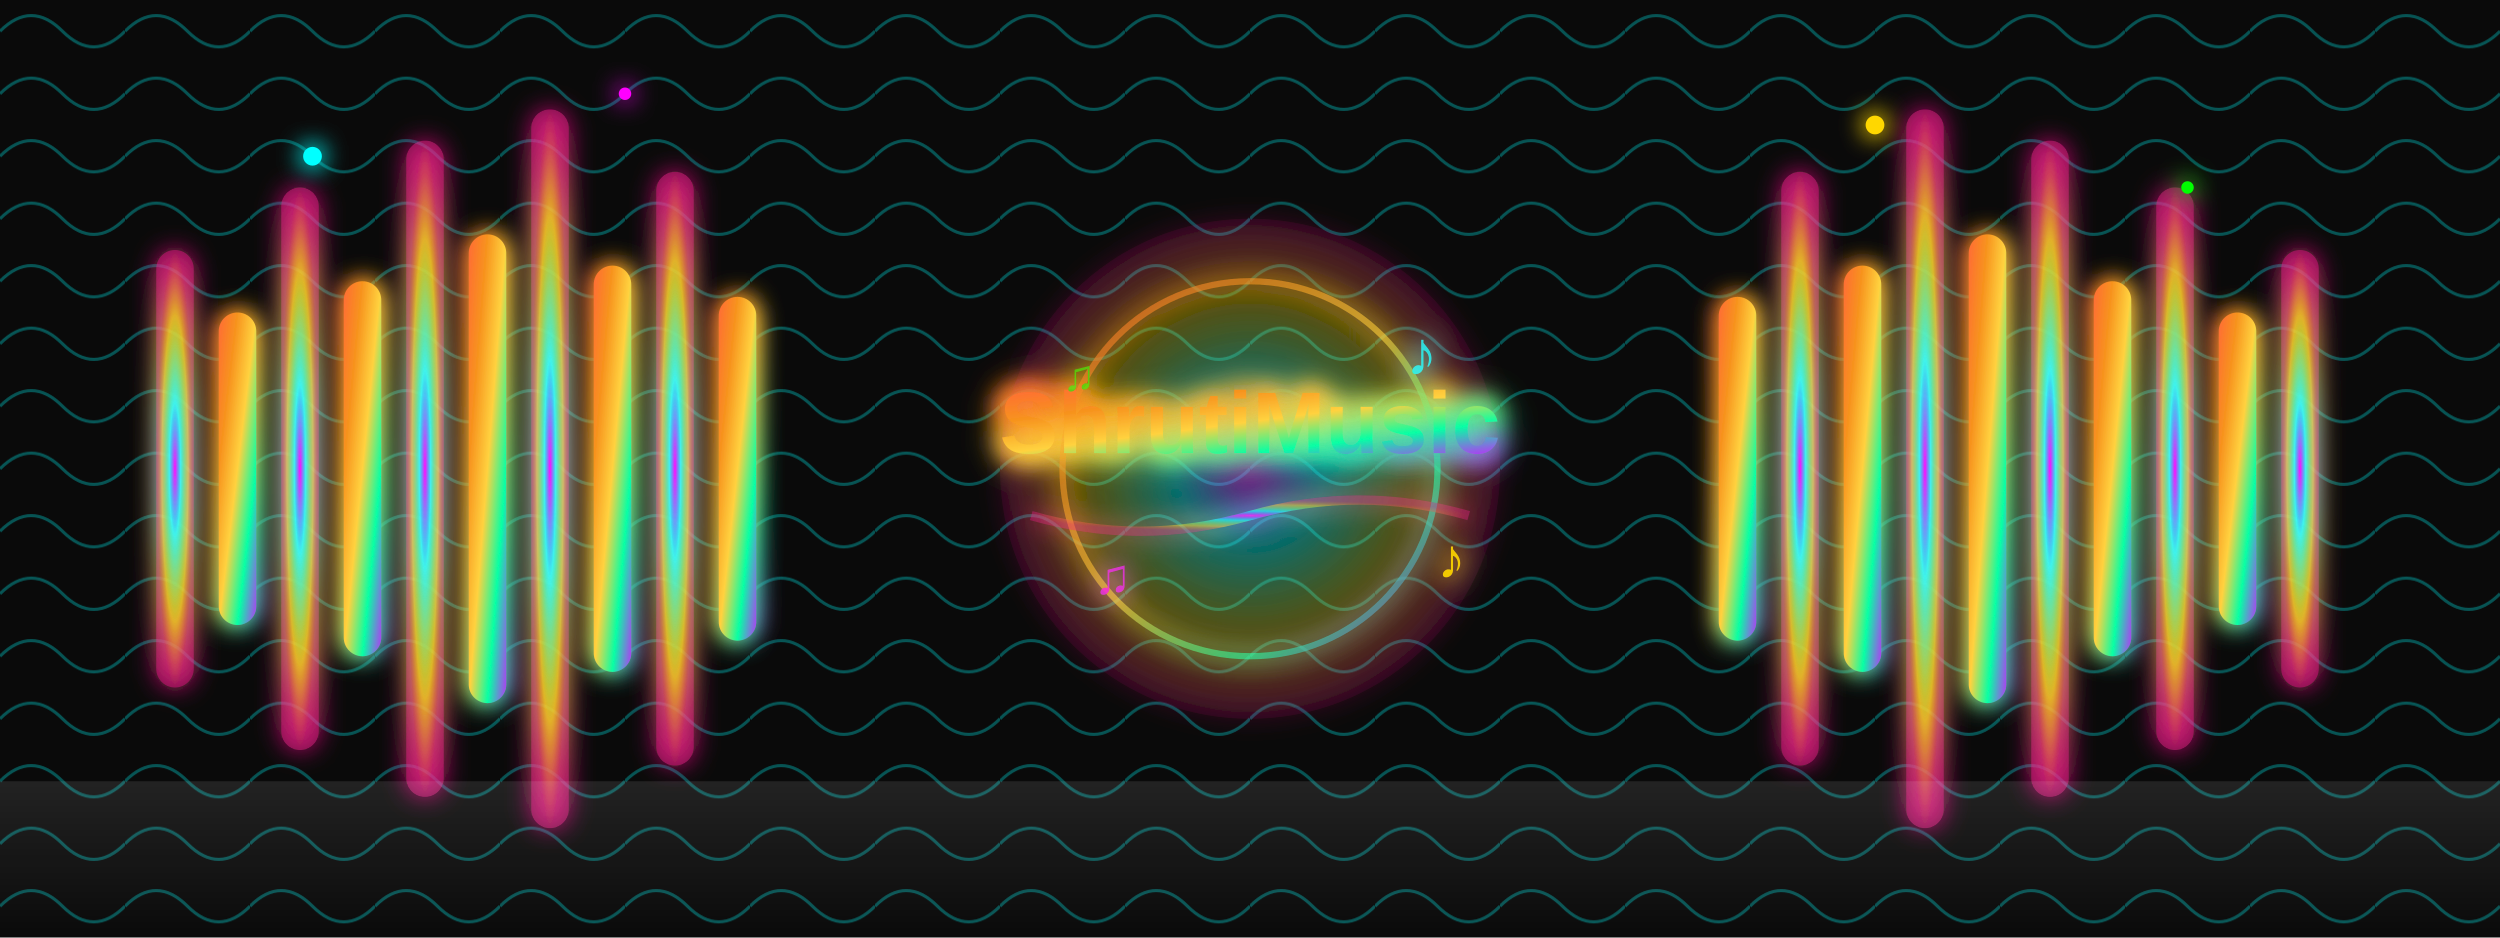
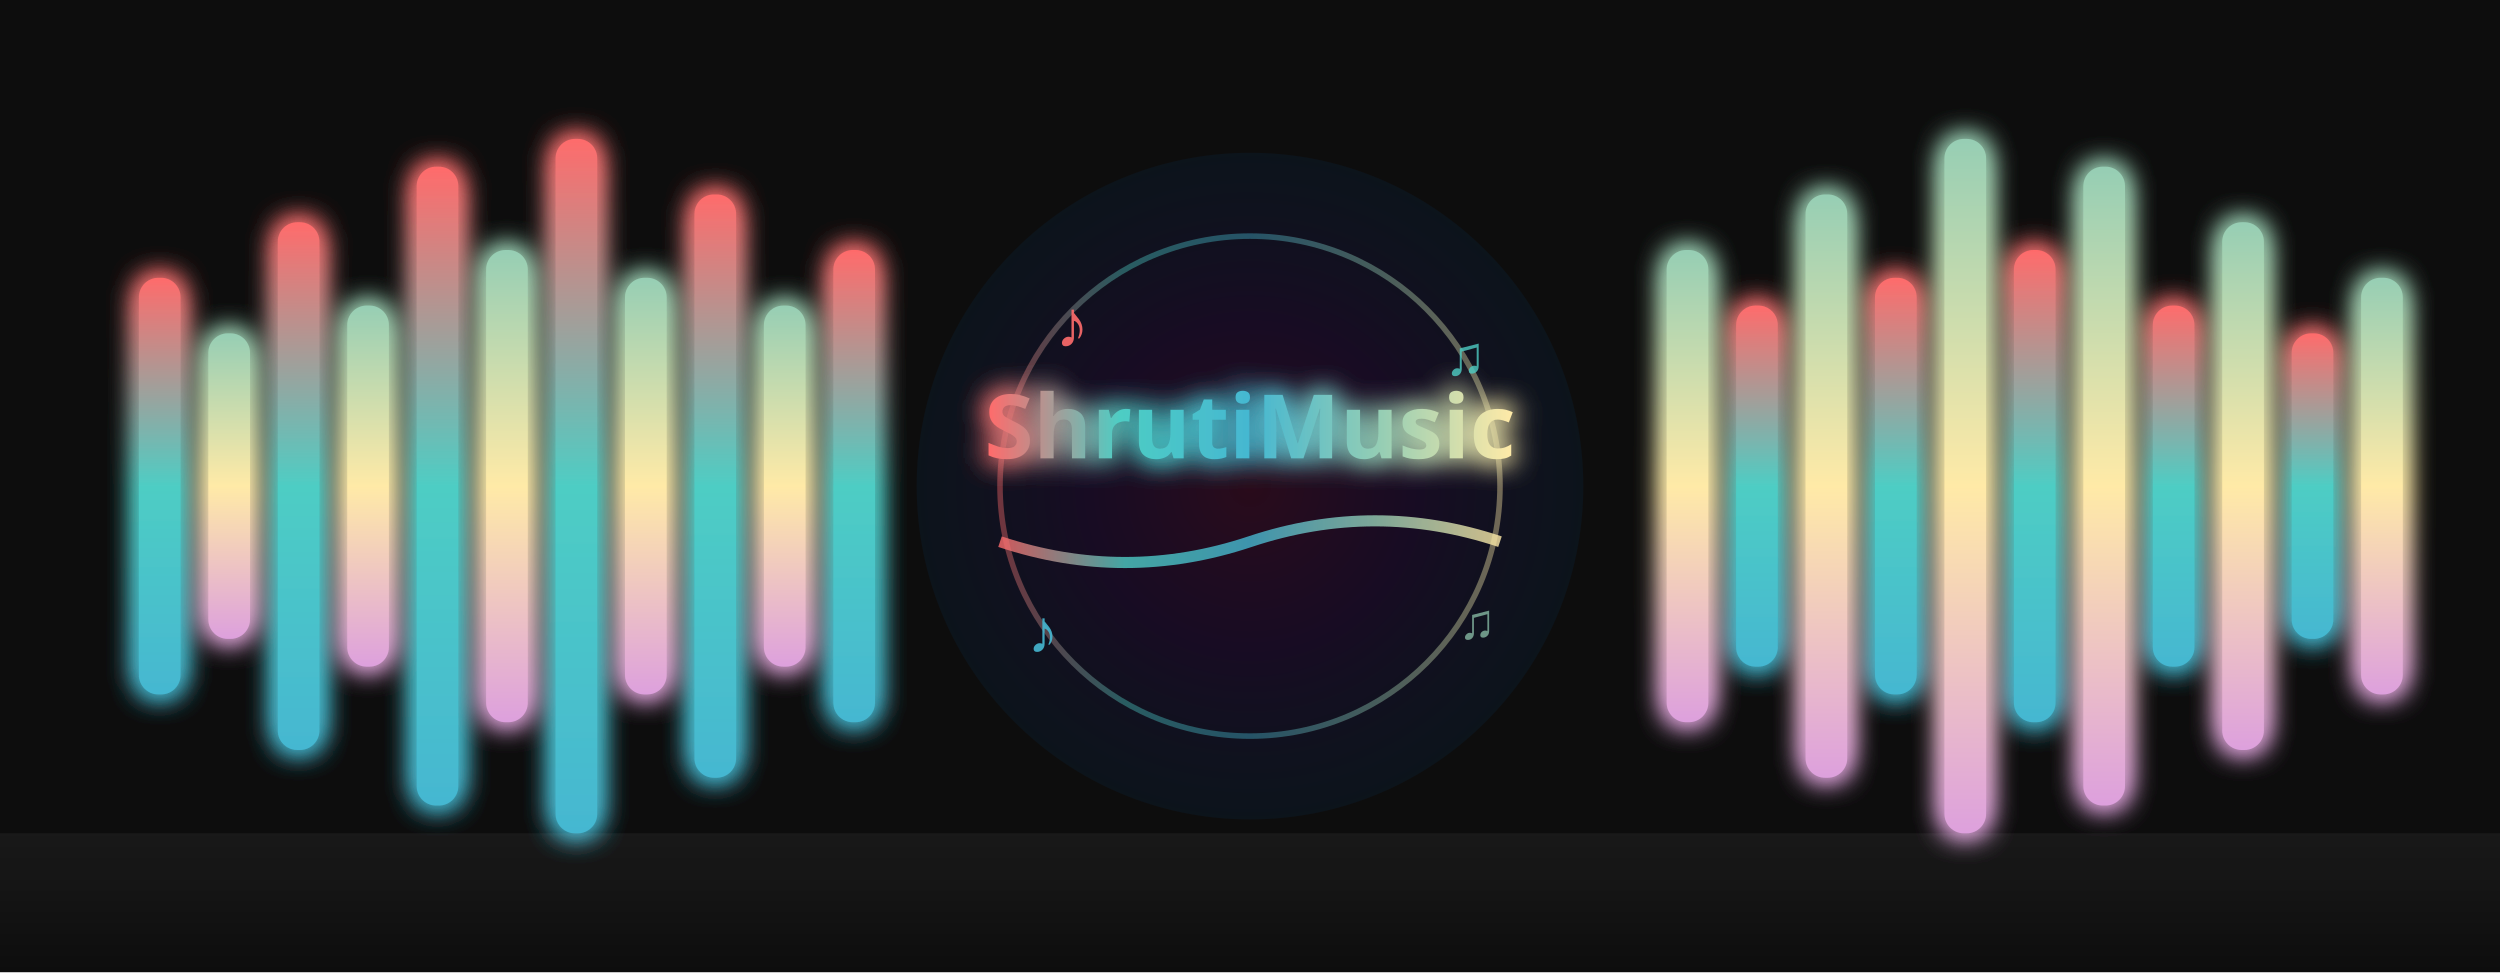
- <svg xmlns="http://www.w3.org/2000/svg" width="100%" height="300" viewBox="0 0 800 300">
+ <svg xmlns="http://www.w3.org/2000/svg" width="100%" height="350" viewBox="0 0 900 350">
  <defs>
-     <radialGradient id="neonGlow" cx="50%" cy="50%" r="50%">
-       <stop offset="0%" stop-color="#FF00FF" stop-opacity="1" />
-       <stop offset="30%" stop-color="#00FFFF" stop-opacity="0.8" />
-       <stop offset="70%" stop-color="#FFD700" stop-opacity="0.6" />
-       <stop offset="100%" stop-color="#FF1493" stop-opacity="0.4" />
+     <radialGradient id="centerGlow" cx="50%" cy="50%" r="50%">
+       <stop offset="0%" stop-color="#FF0080" stop-opacity="0.8" />
+       <stop offset="50%" stop-color="#8000FF" stop-opacity="0.6" />
+       <stop offset="100%" stop-color="#0080FF" stop-opacity="0.4" />
    </radialGradient>
-     <linearGradient id="cosmicGrad" x1="0%" y1="0%" x2="100%" y2="100%">
-       <stop offset="0%" stop-color="#FF6B35" />
-       <stop offset="25%" stop-color="#F7931E" />
-       <stop offset="50%" stop-color="#FFD23F" />
-       <stop offset="75%" stop-color="#06FFA5" />
-       <stop offset="100%" stop-color="#B535F6" />
+     <linearGradient id="barGrad1" x1="0%" y1="0%" x2="0%" y2="100%">
+       <stop offset="0%" stop-color="#FF6B6B" />
+       <stop offset="50%" stop-color="#4ECDC4" />
+       <stop offset="100%" stop-color="#45B7D1" />
    </linearGradient>
-     <filter id="ultraGlow" x="-50%" y="-50%" width="200%" height="200%">
-       <feGaussianBlur stdDeviation="4" result="coloredBlur" />
+     <linearGradient id="barGrad2" x1="0%" y1="0%" x2="0%" y2="100%">
+       <stop offset="0%" stop-color="#96CEB4" />
+       <stop offset="50%" stop-color="#FFEAA7" />
+       <stop offset="100%" stop-color="#DDA0DD" />
+     </linearGradient>
+     <linearGradient id="textGrad" x1="0%" y1="0%" x2="100%" y2="0%">
+       <stop offset="0%" stop-color="#FF6B6B" />
+       <stop offset="25%" stop-color="#4ECDC4" />
+       <stop offset="50%" stop-color="#45B7D1" />
+       <stop offset="75%" stop-color="#96CEB4" />
+       <stop offset="100%" stop-color="#FFEAA7" />
+     </linearGradient>
+     <filter id="megaGlow" x="-100%" y="-100%" width="300%" height="300%">
+       <feGaussianBlur stdDeviation="5" result="coloredBlur" />
      <feMerge>
+         <feMergeNode in="coloredBlur" />
        <feMergeNode in="coloredBlur" />
        <feMergeNode in="coloredBlur" />
        <feMergeNode in="SourceGraphic" />
      </feMerge>
    </filter>
-     <pattern id="wavePattern" x="0" y="0" width="40" height="20" patternUnits="userSpaceOnUse">
-       <path d="M0,10 Q10,0 20,10 T40,10" stroke="#00FFFF" stroke-width="1" fill="none" opacity="0.3" />
-     </pattern>
    <style>
-       @keyframes pulse {
-         0%   { transform: scaleY(0.3); opacity: 0.7; }
-         15%  { transform: scaleY(1.2); opacity: 1; }
-         30%  { transform: scaleY(0.6); opacity: 0.8; }
-         45%  { transform: scaleY(1.5); opacity: 1; }
-         60%  { transform: scaleY(0.4); opacity: 0.7; }
-         75%  { transform: scaleY(1.8); opacity: 1; }
-         90%  { transform: scaleY(0.7); opacity: 0.9; }
-         100% { transform: scaleY(0.3); opacity: 0.7; }
+       @keyframes beat {
+         0%   { transform: scaleY(0.2); opacity: 0.7; }
+         10%  { transform: scaleY(1.4); opacity: 1; }
+         25%  { transform: scaleY(0.6); opacity: 0.8; }
+         40%  { transform: scaleY(1.8); opacity: 1; }
+         55%  { transform: scaleY(0.4); opacity: 0.7; }
+         70%  { transform: scaleY(2.0); opacity: 1; }
+         85%  { transform: scaleY(0.8); opacity: 0.9; }
+         100% { transform: scaleY(0.2); opacity: 0.7; }
      }
      
-       @keyframes wave {
-         0% { transform: translateX(0); }
-         100% { transform: translateX(-40px); }
+       @keyframes textSlide {
+         0%   { transform: translateX(-80px) scale(0.9); }
+         25%  { transform: translateX(0px) scale(1.1); }
+         50%  { transform: translateX(80px) scale(0.9); }
+         75%  { transform: translateX(0px) scale(1.1); }
+         100% { transform: translateX(-80px) scale(0.9); }
      }
      
-       @keyframes rotate {
-         0% { transform: rotate(0deg); }
-         100% { transform: rotate(360deg); }
+       @keyframes colorFlow {
+         0%   { filter: hue-rotate(0deg); }
+         33%  { filter: hue-rotate(120deg); }
+         66%  { filter: hue-rotate(240deg); }
+         100% { filter: hue-rotate(360deg); }
      }
      
-       @keyframes textFlow {
-         0% { 
-           transform: scale(1); 
-           filter: hue-rotate(0deg); 
-         }
-         50% { 
-           transform: scale(1.1); 
-           filter: hue-rotate(180deg); 
-         }
-         100% { 
-           transform: scale(1); 
-           filter: hue-rotate(360deg); 
-         }
+       @keyframes particles {
+         0%   { transform: translateY(0) rotate(0deg); opacity: 0.8; }
+         50%  { transform: translateY(-20px) rotate(180deg); opacity: 1; }
+         100% { transform: translateY(0) rotate(360deg); opacity: 0.8; }
      }
      
-       @keyframes noteFloat {
-         0% { transform: translateY(0) rotate(0deg); opacity: 0.8; }
-         50% { transform: translateY(-10px) rotate(180deg); opacity: 1; }
-         100% { transform: translateY(0) rotate(360deg); opacity: 0.8; }
+       @keyframes ripple {
+         0%   { r: 60; opacity: 0.6; }
+         50%  { r: 100; opacity: 0.3; }
+         100% { r: 60; opacity: 0.6; }
      }
      
      .bar {
        transform-origin: 50% 100%;
-         animation: pulse 0.8s infinite ease-in-out;
-         border-radius: 6px 6px 0 0;
+         animation: beat 1s infinite ease-in-out;
      }
      
-       .wave-bg {
-         animation: wave 3s linear infinite;
-       }
-       
-       .spinning {
-         animation: rotate 4s linear infinite;
-       }
-       
-       .center-circle {
-         animation: textFlow 3s infinite ease-in-out;
+       .text-main {
+         animation: textSlide 4s infinite ease-in-out;
        transform-origin: center;
      }
      
-       .floating-notes {
-         animation: noteFloat 4s infinite ease-in-out;
+       .color-shift {
+         animation: colorFlow 6s infinite linear;
+       }
+       
+       .particle {
+         animation: particles 3s infinite ease-in-out;
+       }
+       
+       .ripple-effect {
+         animation: ripple 2s infinite ease-in-out;
      }
    </style>
  </defs>
-   <rect width="100%" height="100%" fill="#0a0a0a" />
-   <rect class="wave-bg" width="120%" height="100%" fill="url(#wavePattern)" />
-   <g filter="url(#ultraGlow)">
-     <rect class="bar" x="50" y="80" width="12" height="140" fill="url(#neonGlow)" rx="6" style="animation-delay: 0s" />
-     <rect class="bar" x="70" y="100" width="12" height="100" fill="url(#cosmicGrad)" rx="6" style="animation-delay: 0.1s" />
-     <rect class="bar" x="90" y="60" width="12" height="180" fill="url(#neonGlow)" rx="6" style="animation-delay: 0.2s" />
-     <rect class="bar" x="110" y="90" width="12" height="120" fill="url(#cosmicGrad)" rx="6" style="animation-delay: 0.3s" />
-     <rect class="bar" x="130" y="45" width="12" height="210" fill="url(#neonGlow)" rx="6" style="animation-delay: 0.4s" />
-     <rect class="bar" x="150" y="75" width="12" height="150" fill="url(#cosmicGrad)" rx="6" style="animation-delay: 0.5s" />
-     <rect class="bar" x="170" y="35" width="12" height="230" fill="url(#neonGlow)" rx="6" style="animation-delay: 0.6s" />
-     <rect class="bar" x="190" y="85" width="12" height="130" fill="url(#cosmicGrad)" rx="6" style="animation-delay: 0.7s" />
-     <rect class="bar" x="210" y="55" width="12" height="190" fill="url(#neonGlow)" rx="6" style="animation-delay: 0.8s" />
-     <rect class="bar" x="230" y="95" width="12" height="110" fill="url(#cosmicGrad)" rx="6" style="animation-delay: 0.9s" />
-     <g transform="translate(400, 150)">
-       <circle r="80" fill="url(#neonGlow)" opacity="0.2" class="center-circle" />
-       <circle r="60" fill="none" stroke="url(#cosmicGrad)" stroke-width="2" opacity="0.6" class="spinning" />
-       <text x="0" y="-5" text-anchor="middle" font-family="Arial, sans-serif" font-size="28" font-weight="bold" fill="url(#cosmicGrad)" filter="url(#ultraGlow)" class="center-circle">
-         ShrutiMusic
-       </text>
-       <path d="M-70,15 Q-35,25 0,15 T70,15" stroke="url(#neonGlow)" stroke-width="3" fill="none" opacity="0.8" class="center-circle" />
-       <g class="spinning" style="animation-duration: 8s;">
-         <text x="50" y="-30" font-size="20" fill="#00FFFF" opacity="0.8">♪</text>
-         <text x="-50" y="40" font-size="16" fill="#FF00FF" opacity="0.7">♫</text>
-         <text x="60" y="35" font-size="18" fill="#FFD700" opacity="0.9">♪</text>
-         <text x="-60" y="-25" font-size="14" fill="#00FF00" opacity="0.6">♫</text>
-       </g>
+   <rect width="100%" height="100%" fill="#0D0D0D" />
+   <g opacity="0.2">
+     <circle class="ripple-effect" cx="450" cy="175" fill="none" stroke="url(#centerGlow)" stroke-width="2" style="animation-delay: 0s" />
+     <circle class="ripple-effect" cx="450" cy="175" fill="none" stroke="url(#centerGlow)" stroke-width="1" style="animation-delay: 1s" />
+   </g>
+   <g filter="url(#megaGlow)">
+     <rect class="bar" x="50" y="100" width="15" height="150" fill="url(#barGrad1)" rx="7" style="animation-delay: 0s" />
+     <rect class="bar" x="75" y="120" width="15" height="110" fill="url(#barGrad2)" rx="7" style="animation-delay: 0.1s" />
+     <rect class="bar" x="100" y="80" width="15" height="190" fill="url(#barGrad1)" rx="7" style="animation-delay: 0.2s" />
+     <rect class="bar" x="125" y="110" width="15" height="130" fill="url(#barGrad2)" rx="7" style="animation-delay: 0.3s" />
+     <rect class="bar" x="150" y="60" width="15" height="230" fill="url(#barGrad1)" rx="7" style="animation-delay: 0.4s" />
+     <rect class="bar" x="175" y="90" width="15" height="170" fill="url(#barGrad2)" rx="7" style="animation-delay: 0.5s" />
+     <rect class="bar" x="200" y="50" width="15" height="250" fill="url(#barGrad1)" rx="7" style="animation-delay: 0.6s" />
+     <rect class="bar" x="225" y="100" width="15" height="150" fill="url(#barGrad2)" rx="7" style="animation-delay: 0.7s" />
+     <rect class="bar" x="250" y="70" width="15" height="210" fill="url(#barGrad1)" rx="7" style="animation-delay: 0.8s" />
+     <rect class="bar" x="275" y="110" width="15" height="130" fill="url(#barGrad2)" rx="7" style="animation-delay: 0.9s" />
+     <rect class="bar" x="300" y="90" width="15" height="170" fill="url(#barGrad1)" rx="7" style="animation-delay: 1.0s" />
+   </g>
+   <g transform="translate(450, 175)">
+     <circle r="120" fill="url(#centerGlow)" opacity="0.15" />
+     <circle r="90" fill="none" stroke="url(#textGrad)" stroke-width="2" opacity="0.4" />
+     <text class="text-main color-shift" x="0" y="-10" text-anchor="middle" font-family="Arial Black, sans-serif" font-size="32" font-weight="900" fill="url(#textGrad)" filter="url(#megaGlow)">
+       ShrutiMusic
+     </text>
+     <path d="M-90,20 Q-45,35 0,20 T90,20" stroke="url(#textGrad)" stroke-width="4" fill="none" opacity="0.8" class="color-shift" />
+     <g class="particle" style="animation-delay: 0s;">
+       <text x="-70" y="-50" font-size="24" fill="#FF6B6B" opacity="0.9">♪</text>
    </g>
-     <rect class="bar" x="550" y="95" width="12" height="110" fill="url(#cosmicGrad)" rx="6" style="animation-delay: 1.1s" />
-     <rect class="bar" x="570" y="55" width="12" height="190" fill="url(#neonGlow)" rx="6" style="animation-delay: 1.2s" />
-     <rect class="bar" x="590" y="85" width="12" height="130" fill="url(#cosmicGrad)" rx="6" style="animation-delay: 1.3s" />
-     <rect class="bar" x="610" y="35" width="12" height="230" fill="url(#neonGlow)" rx="6" style="animation-delay: 1.4s" />
-     <rect class="bar" x="630" y="75" width="12" height="150" fill="url(#cosmicGrad)" rx="6" style="animation-delay: 1.5s" />
-     <rect class="bar" x="650" y="45" width="12" height="210" fill="url(#neonGlow)" rx="6" style="animation-delay: 1.6s" />
-     <rect class="bar" x="670" y="90" width="12" height="120" fill="url(#cosmicGrad)" rx="6" style="animation-delay: 1.7s" />
-     <rect class="bar" x="690" y="60" width="12" height="180" fill="url(#neonGlow)" rx="6" style="animation-delay: 1.8s" />
-     <rect class="bar" x="710" y="100" width="12" height="100" fill="url(#cosmicGrad)" rx="6" style="animation-delay: 1.9s" />
-     <rect class="bar" x="730" y="80" width="12" height="140" fill="url(#neonGlow)" rx="6" style="animation-delay: 2s" />
+     <g class="particle" style="animation-delay: 1s;">
+       <text x="70" y="-40" font-size="20" fill="#4ECDC4" opacity="0.8">♫</text>
+     </g>
+     <g class="particle" style="animation-delay: 2s;">
+       <text x="-80" y="60" font-size="22" fill="#45B7D1" opacity="0.9">♪</text>
+     </g>
+     <g class="particle" style="animation-delay: 1.5s;">
+       <text x="75" y="55" font-size="18" fill="#96CEB4" opacity="0.7">♫</text>
+     </g>
  </g>
-   <g filter="url(#ultraGlow)">
-     <circle class="center-circle" cx="100" cy="50" r="3" fill="#00FFFF" style="animation-delay: 0s" />
-     <circle class="center-circle" cx="200" cy="30" r="2" fill="#FF00FF" style="animation-delay: 0.5s" />
-     <circle class="center-circle" cx="600" cy="40" r="3" fill="#FFD700" style="animation-delay: 1s" />
-     <circle class="center-circle" cx="700" cy="60" r="2" fill="#00FF00" style="animation-delay: 1.5s" />
+   <g filter="url(#megaGlow)">
+     <rect class="bar" x="600" y="90" width="15" height="170" fill="url(#barGrad2)" rx="7" style="animation-delay: 1.1s" />
+     <rect class="bar" x="625" y="110" width="15" height="130" fill="url(#barGrad1)" rx="7" style="animation-delay: 1.2s" />
+     <rect class="bar" x="650" y="70" width="15" height="210" fill="url(#barGrad2)" rx="7" style="animation-delay: 1.3s" />
+     <rect class="bar" x="675" y="100" width="15" height="150" fill="url(#barGrad1)" rx="7" style="animation-delay: 1.4s" />
+     <rect class="bar" x="700" y="50" width="15" height="250" fill="url(#barGrad2)" rx="7" style="animation-delay: 1.5s" />
+     <rect class="bar" x="725" y="90" width="15" height="170" fill="url(#barGrad1)" rx="7" style="animation-delay: 1.6s" />
+     <rect class="bar" x="750" y="60" width="15" height="230" fill="url(#barGrad2)" rx="7" style="animation-delay: 1.7s" />
+     <rect class="bar" x="775" y="110" width="15" height="130" fill="url(#barGrad1)" rx="7" style="animation-delay: 1.8s" />
+     <rect class="bar" x="800" y="80" width="15" height="190" fill="url(#barGrad2)" rx="7" style="animation-delay: 1.9s" />
+     <rect class="bar" x="825" y="120" width="15" height="110" fill="url(#barGrad1)" rx="7" style="animation-delay: 2.0s" />
+     <rect class="bar" x="850" y="100" width="15" height="150" fill="url(#barGrad2)" rx="7" style="animation-delay: 2.1s" />
  </g>
  <defs>
    <linearGradient id="reflection" x1="0%" y1="0%" x2="0%" y2="100%">
-       <stop offset="0%" stop-color="#FFFFFF" stop-opacity="0.1" />
+       <stop offset="0%" stop-color="#FFFFFF" stop-opacity="0.05" />
      <stop offset="100%" stop-color="#FFFFFF" stop-opacity="0" />
    </linearGradient>
  </defs>
-   <rect x="0" y="250" width="100%" height="50" fill="url(#reflection)" />
+   <rect x="0" y="300" width="100%" height="50" fill="url(#reflection)" />
</svg>
